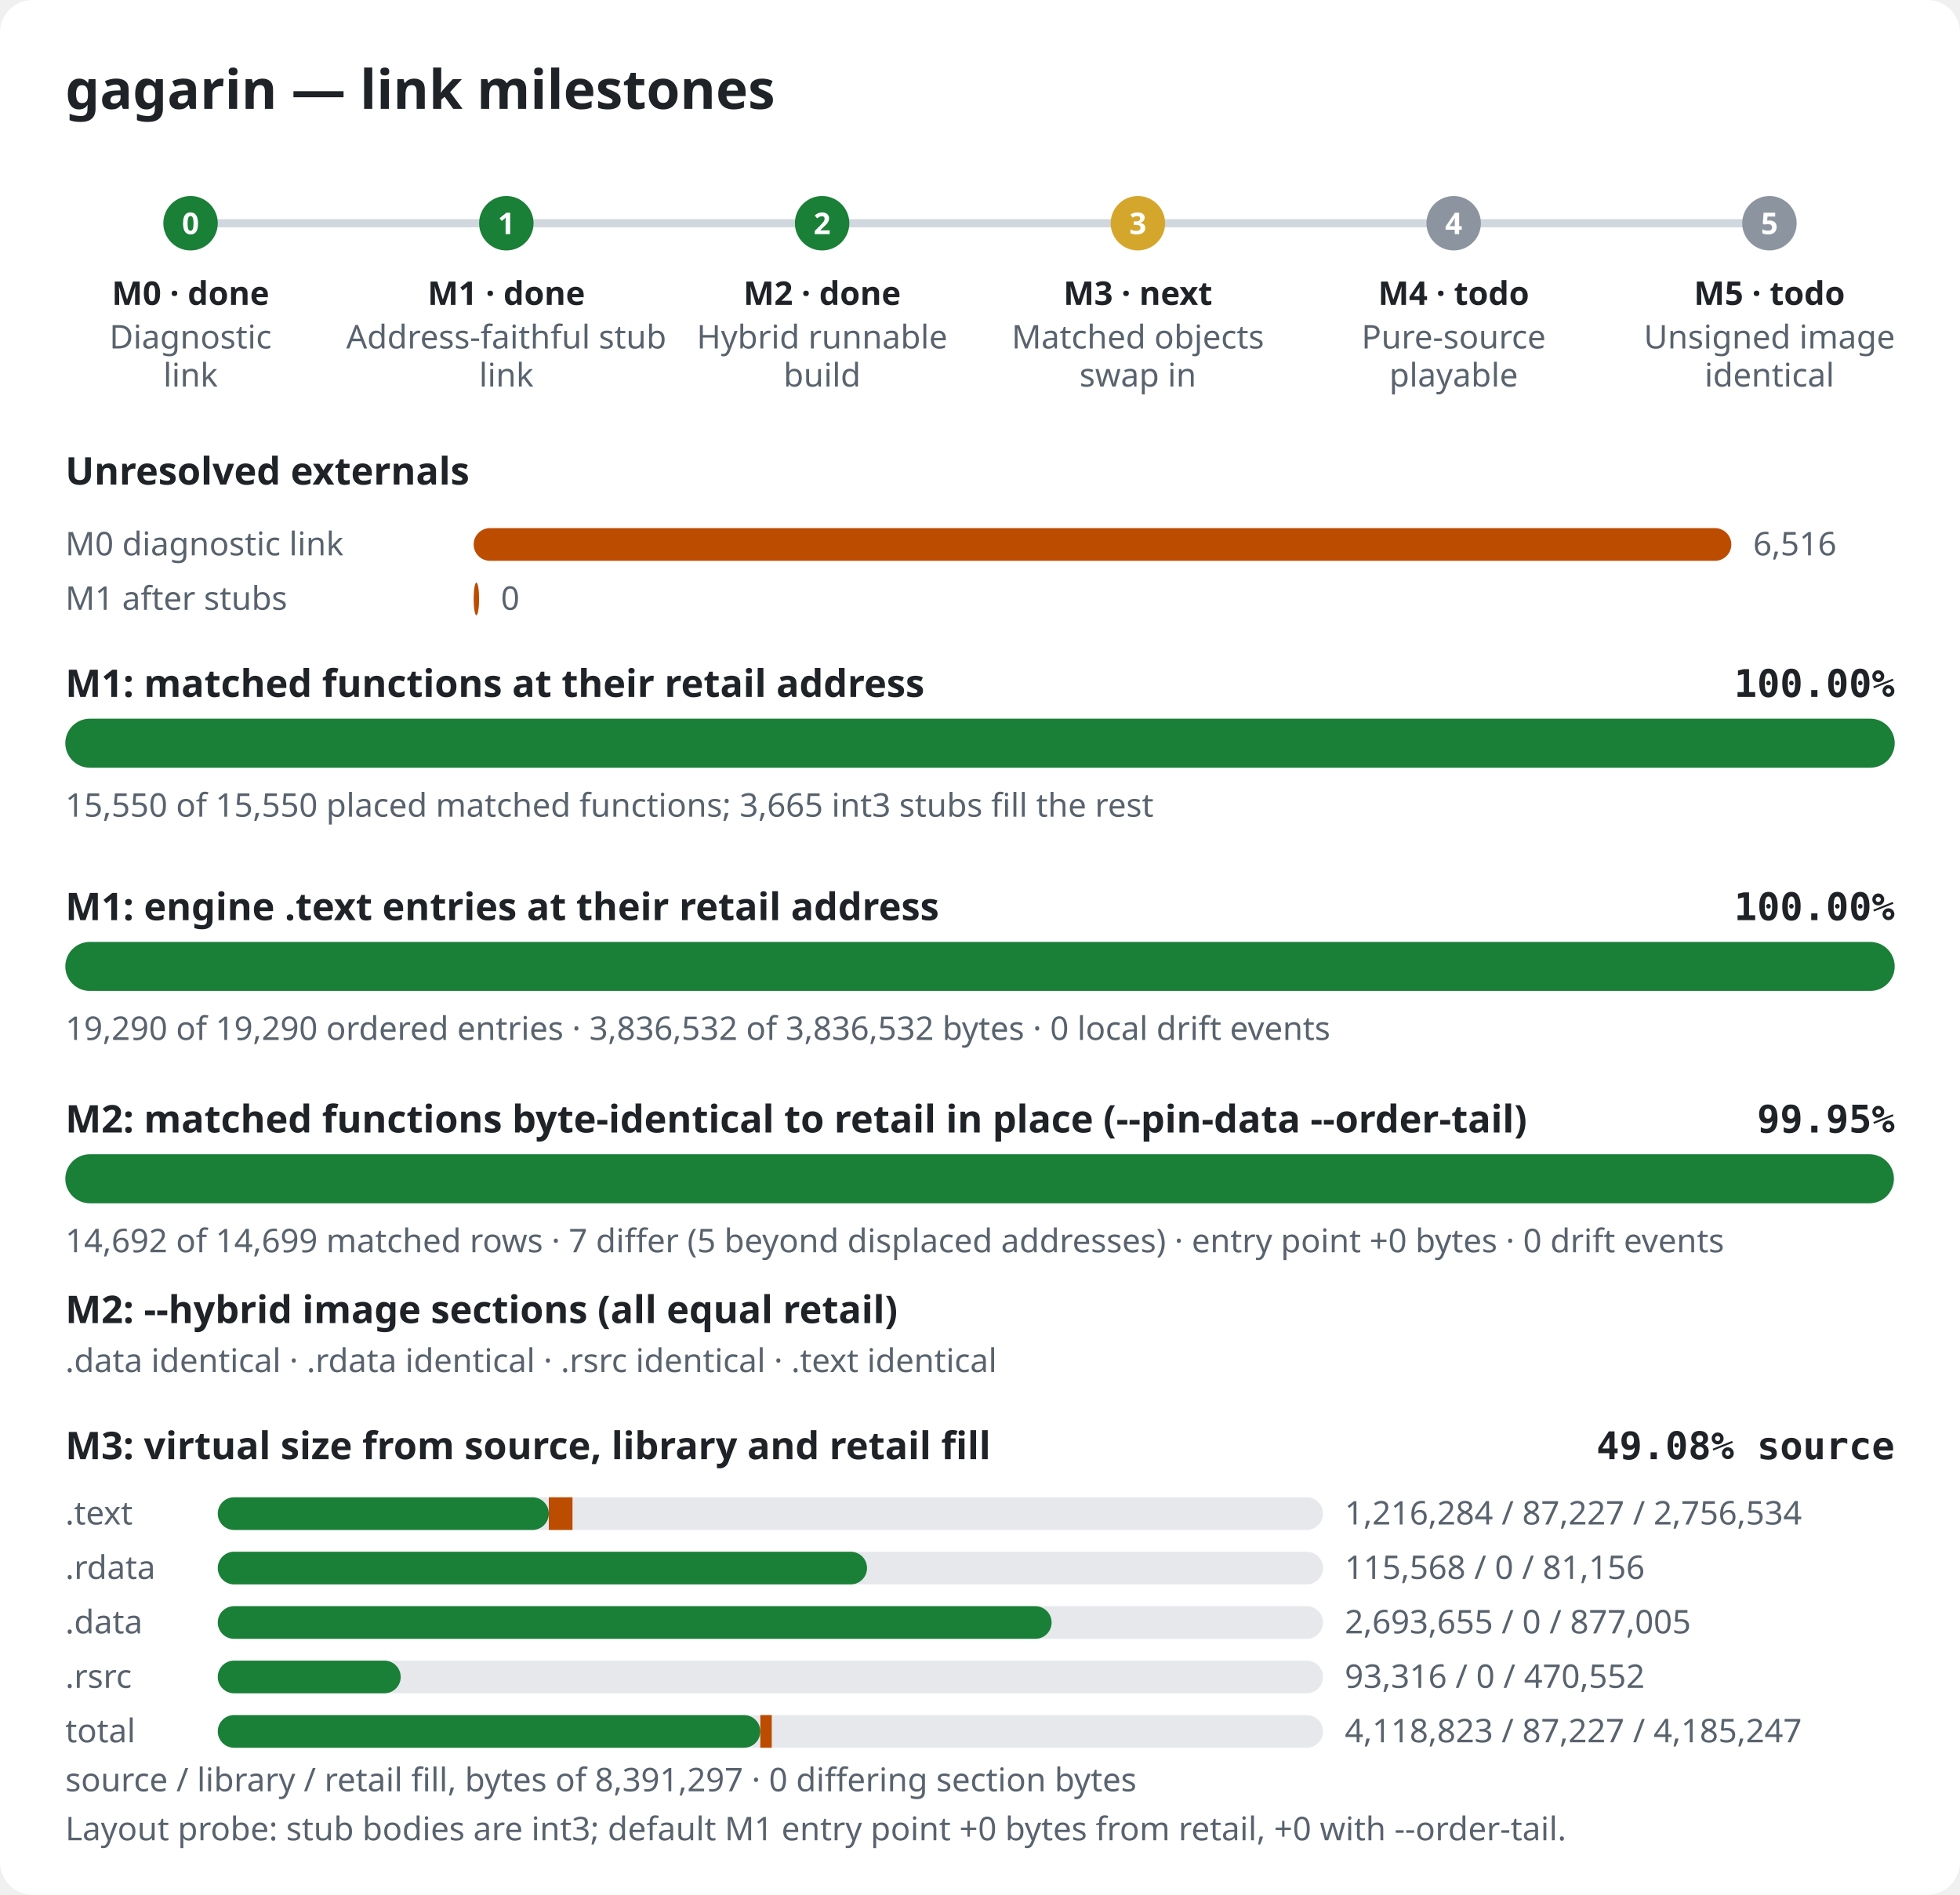
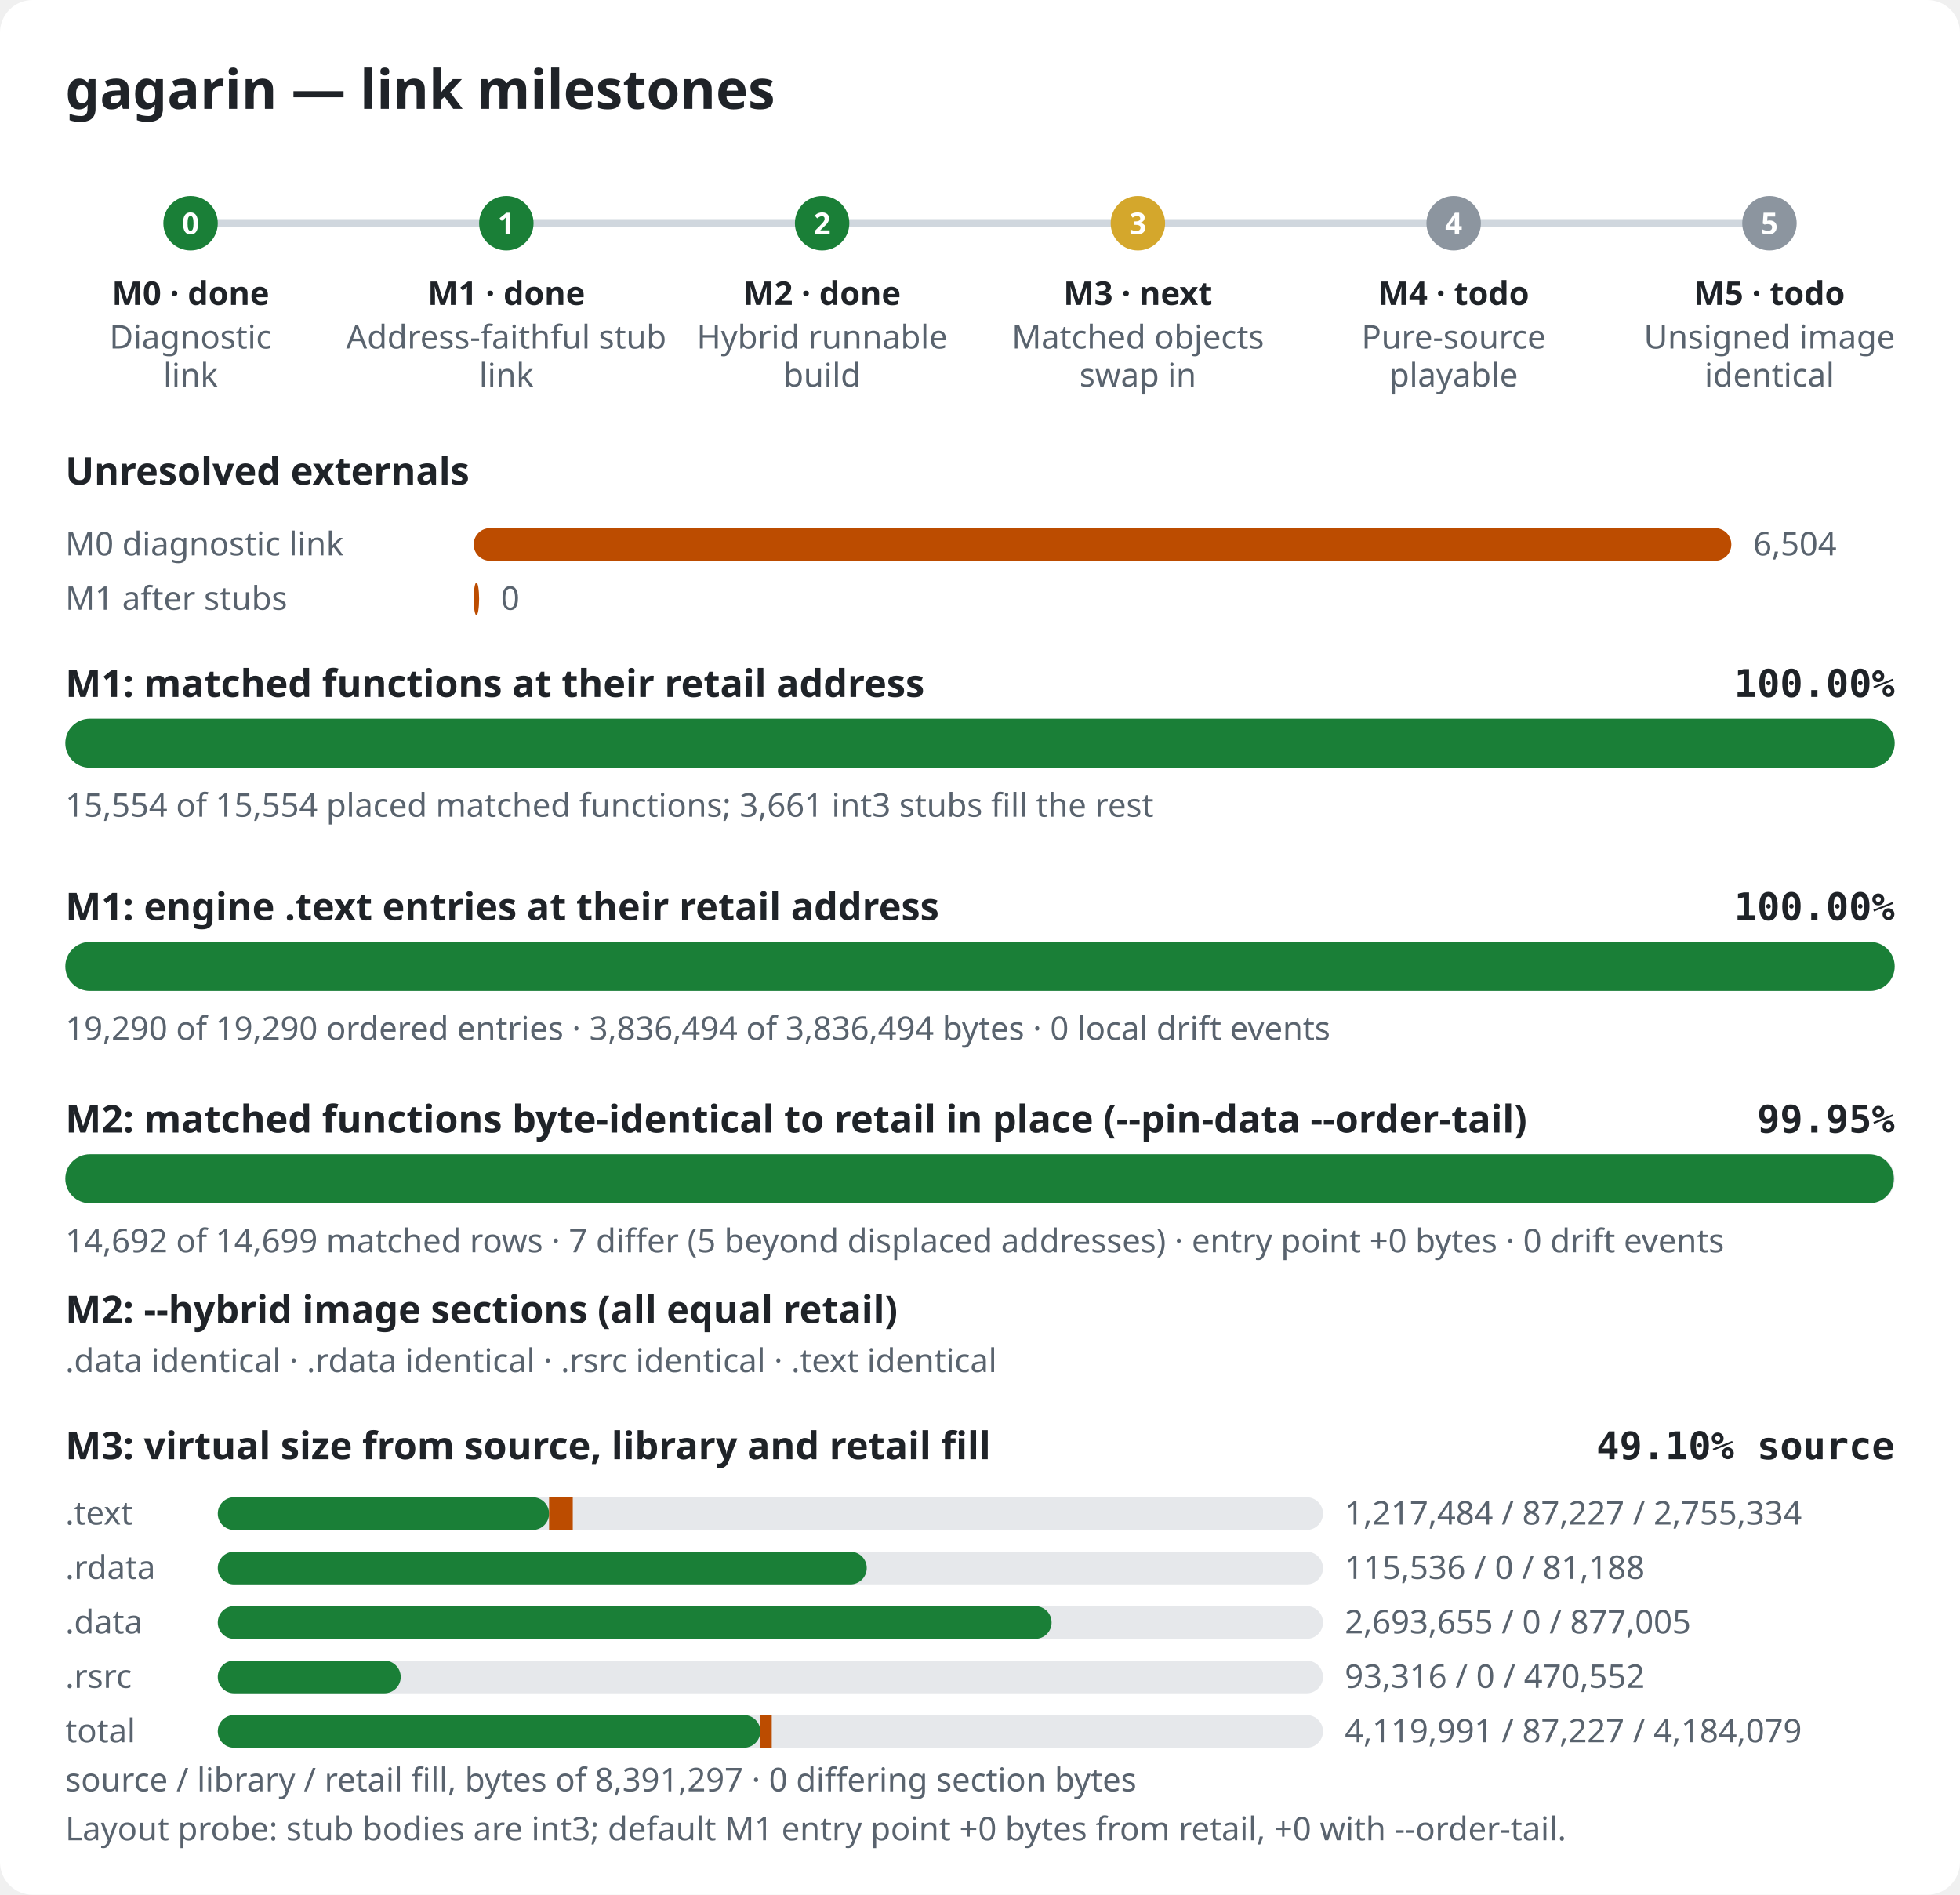
<svg xmlns="http://www.w3.org/2000/svg" width="720" height="696" viewBox="0 0 720 696" role="img" aria-label="gagarin link milestones">
  <style>.bg{fill:#ffffff}.title{font:600 20px sans-serif;fill:#1f2328}.label{font:600 14px sans-serif;fill:#1f2328}.pct{font:600 14px monospace;fill:#1f2328}.note{font:12px sans-serif;fill:#59636e}.mlabel{font:600 12px sans-serif;fill:#1f2328}.mid{font:600 11px sans-serif;fill:#ffffff}.track{fill:#e6e8eb}.rail{stroke:#d0d7de;stroke-width:3}.done,.m-done{fill:#1a7f37}.m-next{fill:#d4a72c}.m-todo{fill:#8c959f}.warn{fill:#bc4c00}@media (prefers-color-scheme: dark){.bg{fill:#0d1117}.title,.label,.pct,.mlabel{fill:#e6edf3}.note{fill:#9198a1}.track{fill:#262c36}.rail{stroke:#3d444d}.done,.m-done{fill:#3fb950}.m-next{fill:#d29922}.m-todo{fill:#656c76}.warn{fill:#db6d28}}</style>
  <rect width="720" height="696" rx="12" class="bg" />
  <text x="24" y="40" class="title">gagarin — link milestones</text>
  <line x1="70" y1="82" x2="650" y2="82" class="rail" />
  <circle cx="70.0" cy="82" r="10" class="m-done" />
  <text x="70.0" y="86" class="mid" text-anchor="middle">0</text>
  <text x="70.0" y="112" class="mlabel" text-anchor="middle">M0 · done</text>
  <text x="70.0" y="128" class="note" text-anchor="middle">Diagnostic</text>
  <text x="70.0" y="142" class="note" text-anchor="middle">link</text>
  <circle cx="186.0" cy="82" r="10" class="m-done" />
  <text x="186.0" y="86" class="mid" text-anchor="middle">1</text>
  <text x="186.0" y="112" class="mlabel" text-anchor="middle">M1 · done</text>
  <text x="186.0" y="128" class="note" text-anchor="middle">Address-faithful stub</text>
  <text x="186.0" y="142" class="note" text-anchor="middle">link</text>
  <circle cx="302.0" cy="82" r="10" class="m-done" />
  <text x="302.0" y="86" class="mid" text-anchor="middle">2</text>
  <text x="302.0" y="112" class="mlabel" text-anchor="middle">M2 · done</text>
  <text x="302.0" y="128" class="note" text-anchor="middle">Hybrid runnable</text>
  <text x="302.0" y="142" class="note" text-anchor="middle">build</text>
  <circle cx="418.0" cy="82" r="10" class="m-next" />
  <text x="418.0" y="86" class="mid" text-anchor="middle">3</text>
  <text x="418.0" y="112" class="mlabel" text-anchor="middle">M3 · next</text>
  <text x="418.0" y="128" class="note" text-anchor="middle">Matched objects</text>
  <text x="418.0" y="142" class="note" text-anchor="middle">swap in</text>
  <circle cx="534.0" cy="82" r="10" class="m-todo" />
  <text x="534.0" y="86" class="mid" text-anchor="middle">4</text>
  <text x="534.0" y="112" class="mlabel" text-anchor="middle">M4 · todo</text>
  <text x="534.0" y="128" class="note" text-anchor="middle">Pure-source</text>
  <text x="534.0" y="142" class="note" text-anchor="middle">playable</text>
  <circle cx="650.0" cy="82" r="10" class="m-todo" />
  <text x="650.0" y="86" class="mid" text-anchor="middle">5</text>
  <text x="650.0" y="112" class="mlabel" text-anchor="middle">M5 · todo</text>
  <text x="650.0" y="128" class="note" text-anchor="middle">Unsigned image</text>
  <text x="650.0" y="142" class="note" text-anchor="middle">identical</text>
  <text x="24" y="178" class="label">Unresolved externals</text>
  <text x="24" y="204" class="note">M0 diagnostic link</text>
  <rect x="174" y="194" width="462.0" height="12" rx="6" class="warn" />
-   <text x="644.0" y="204" class="note">6,516</text>
+   <text x="644.0" y="204" class="note">6,504</text>
  <text x="24" y="224" class="note">M1 after stubs</text>
  <rect x="174" y="214" width="2.0" height="12" rx="6" class="warn" />
  <text x="184.0" y="224" class="note">0</text>
  <text x="24" y="256" class="label">M1: matched functions at their retail address</text>
  <text x="696" y="256" class="pct" text-anchor="end">100.00%</text>
  <rect x="24" y="264" width="672" height="18" rx="9" class="track" />
  <rect x="24" y="264" width="672.0" height="18" rx="9" class="done" />
-   <text x="24" y="300" class="note">15,550 of 15,550 placed matched functions; 3,665 int3 stubs fill the rest</text>
+   <text x="24" y="300" class="note">15,554 of 15,554 placed matched functions; 3,661 int3 stubs fill the rest</text>
  <text x="24" y="338" class="label">M1: engine .text entries at their retail address</text>
  <text x="696" y="338" class="pct" text-anchor="end">100.00%</text>
  <rect x="24" y="346" width="672" height="18" rx="9" class="track" />
  <rect x="24" y="346" width="672.0" height="18" rx="9" class="done" />
-   <text x="24" y="382" class="note">19,290 of 19,290 ordered entries · 3,836,532 of 3,836,532 bytes · 0 local drift events</text>
+   <text x="24" y="382" class="note">19,290 of 19,290 ordered entries · 3,836,494 of 3,836,494 bytes · 0 local drift events</text>
  <text x="24" y="416" class="label">M2: matched functions byte-identical to retail in place (--pin-data --order-tail)</text>
  <text x="696" y="416" class="pct" text-anchor="end">99.95%</text>
  <rect x="24" y="424" width="672" height="18" rx="9" class="track" />
  <rect x="24" y="424" width="671.7" height="18" rx="9" class="done" />
  <text x="24" y="460" class="note">14,692 of 14,699 matched rows · 7 differ (5 beyond displaced addresses) · entry point +0 bytes · 0 drift events</text>
  <text x="24" y="486" class="label">M2: --hybrid image sections (all equal retail)</text>
  <text x="24" y="504" class="note">.data identical · .rdata identical · .rsrc identical · .text identical</text>
  <text x="24" y="536" class="label">M3: virtual size from source, library and retail fill</text>
-   <text x="696" y="536" class="pct" text-anchor="end">49.08% source</text>
+   <text x="696" y="536" class="pct" text-anchor="end">49.10% source</text>
  <text x="24" y="560" class="note">.text</text>
  <rect x="80" y="550" width="406" height="12" rx="6" class="track" />
-   <rect x="80" y="550" width="121.6" height="12" rx="6" class="done" />
-   <rect x="201.6" y="550" width="8.7" height="12" class="warn" />
-   <text x="494" y="560" class="note">1,216,284 / 87,227 / 2,756,534</text>
+   <rect x="80" y="550" width="121.7" height="12" rx="6" class="done" />
+   <rect x="201.7" y="550" width="8.7" height="12" class="warn" />
+   <text x="494" y="560" class="note">1,217,484 / 87,227 / 2,755,334</text>
  <text x="24" y="580" class="note">.rdata</text>
  <rect x="80" y="570" width="406" height="12" rx="6" class="track" />
-   <rect x="80" y="570" width="238.5" height="12" rx="6" class="done" />
-   <rect x="318.5" y="570" width="0.0" height="12" class="warn" />
-   <text x="494" y="580" class="note">115,568 / 0 / 81,156</text>
+   <rect x="80" y="570" width="238.4" height="12" rx="6" class="done" />
+   <rect x="318.4" y="570" width="0.0" height="12" class="warn" />
+   <text x="494" y="580" class="note">115,536 / 0 / 81,188</text>
  <text x="24" y="600" class="note">.data</text>
  <rect x="80" y="590" width="406" height="12" rx="6" class="track" />
  <rect x="80" y="590" width="306.3" height="12" rx="6" class="done" />
  <rect x="386.3" y="590" width="0.0" height="12" class="warn" />
  <text x="494" y="600" class="note">2,693,655 / 0 / 877,005</text>
  <text x="24" y="620" class="note">.rsrc</text>
  <rect x="80" y="610" width="406" height="12" rx="6" class="track" />
  <rect x="80" y="610" width="67.2" height="12" rx="6" class="done" />
  <rect x="147.2" y="610" width="0.0" height="12" class="warn" />
  <text x="494" y="620" class="note">93,316 / 0 / 470,552</text>
  <text x="24" y="640" class="note">total</text>
  <rect x="80" y="630" width="406" height="12" rx="6" class="track" />
  <rect x="80" y="630" width="199.3" height="12" rx="6" class="done" />
  <rect x="279.3" y="630" width="4.2" height="12" class="warn" />
-   <text x="494" y="640" class="note">4,118,823 / 87,227 / 4,185,247</text>
+   <text x="494" y="640" class="note">4,119,991 / 87,227 / 4,184,079</text>
  <text x="24" y="658" class="note">source / library / retail fill, bytes of 8,391,297 · 0 differing section bytes</text>
  <text x="24" y="676" class="note">Layout probe: stub bodies are int3; default M1 entry point +0 bytes from retail, +0 with --order-tail.</text>
</svg>
